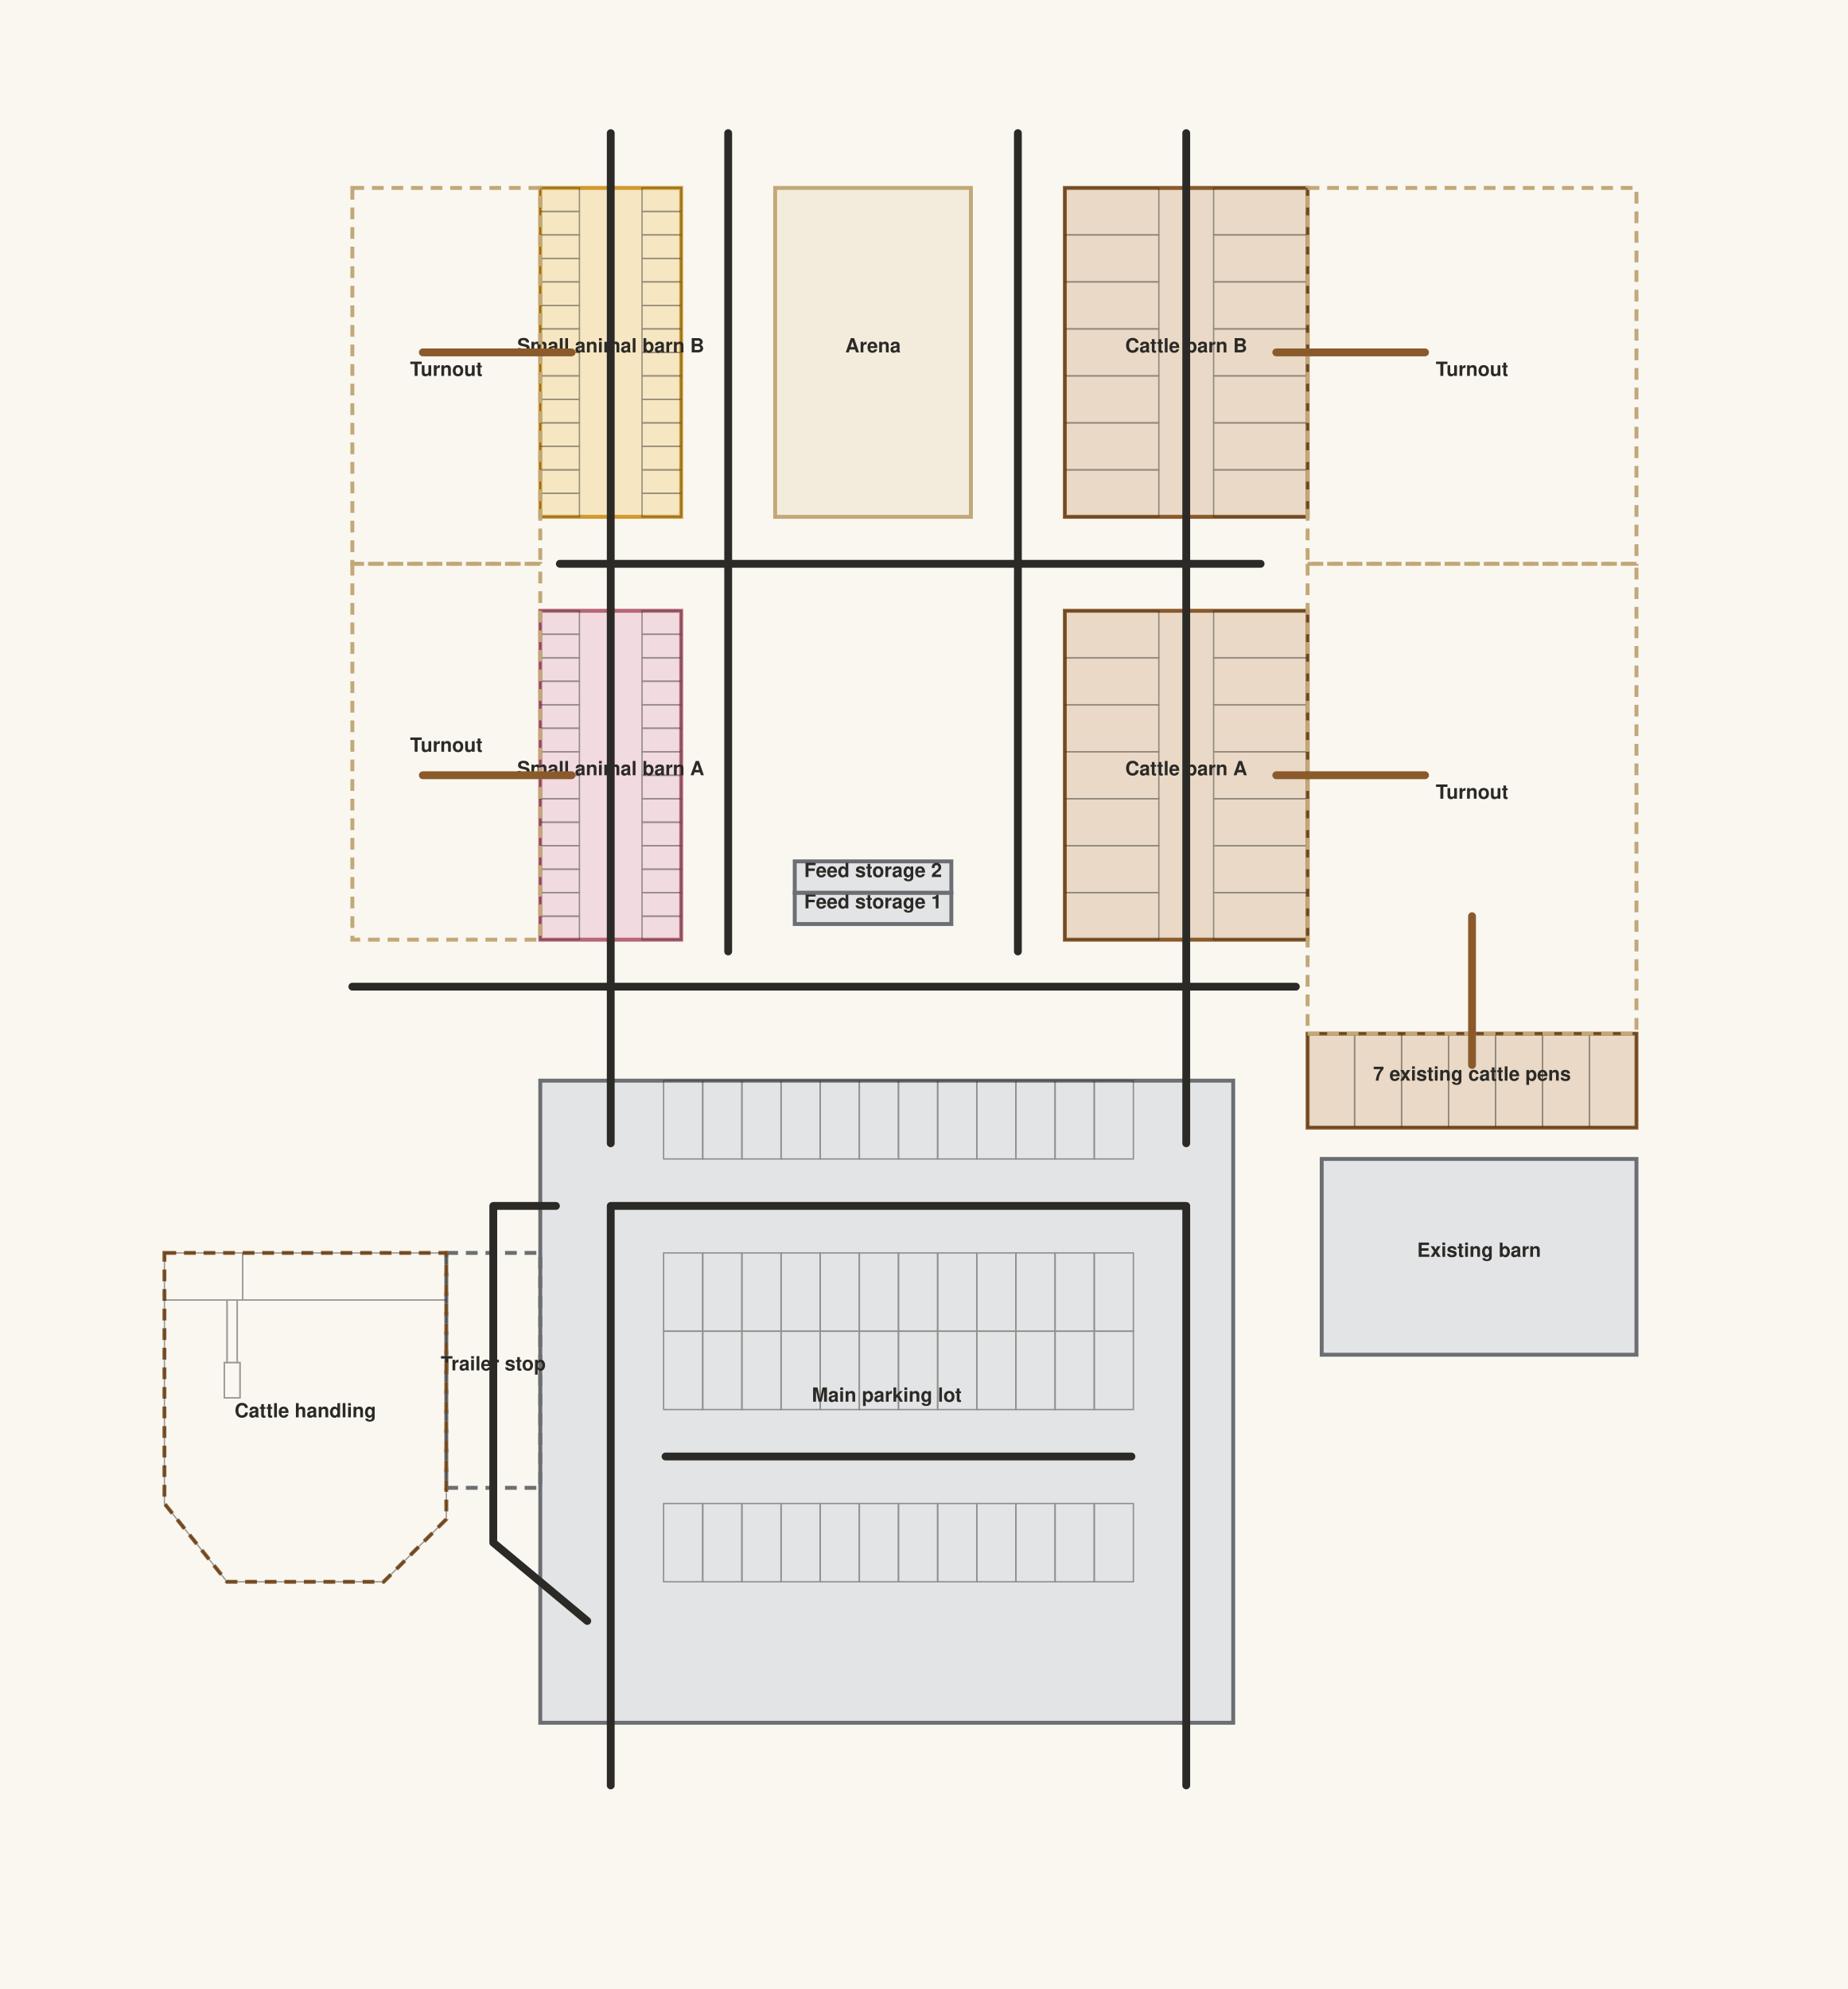
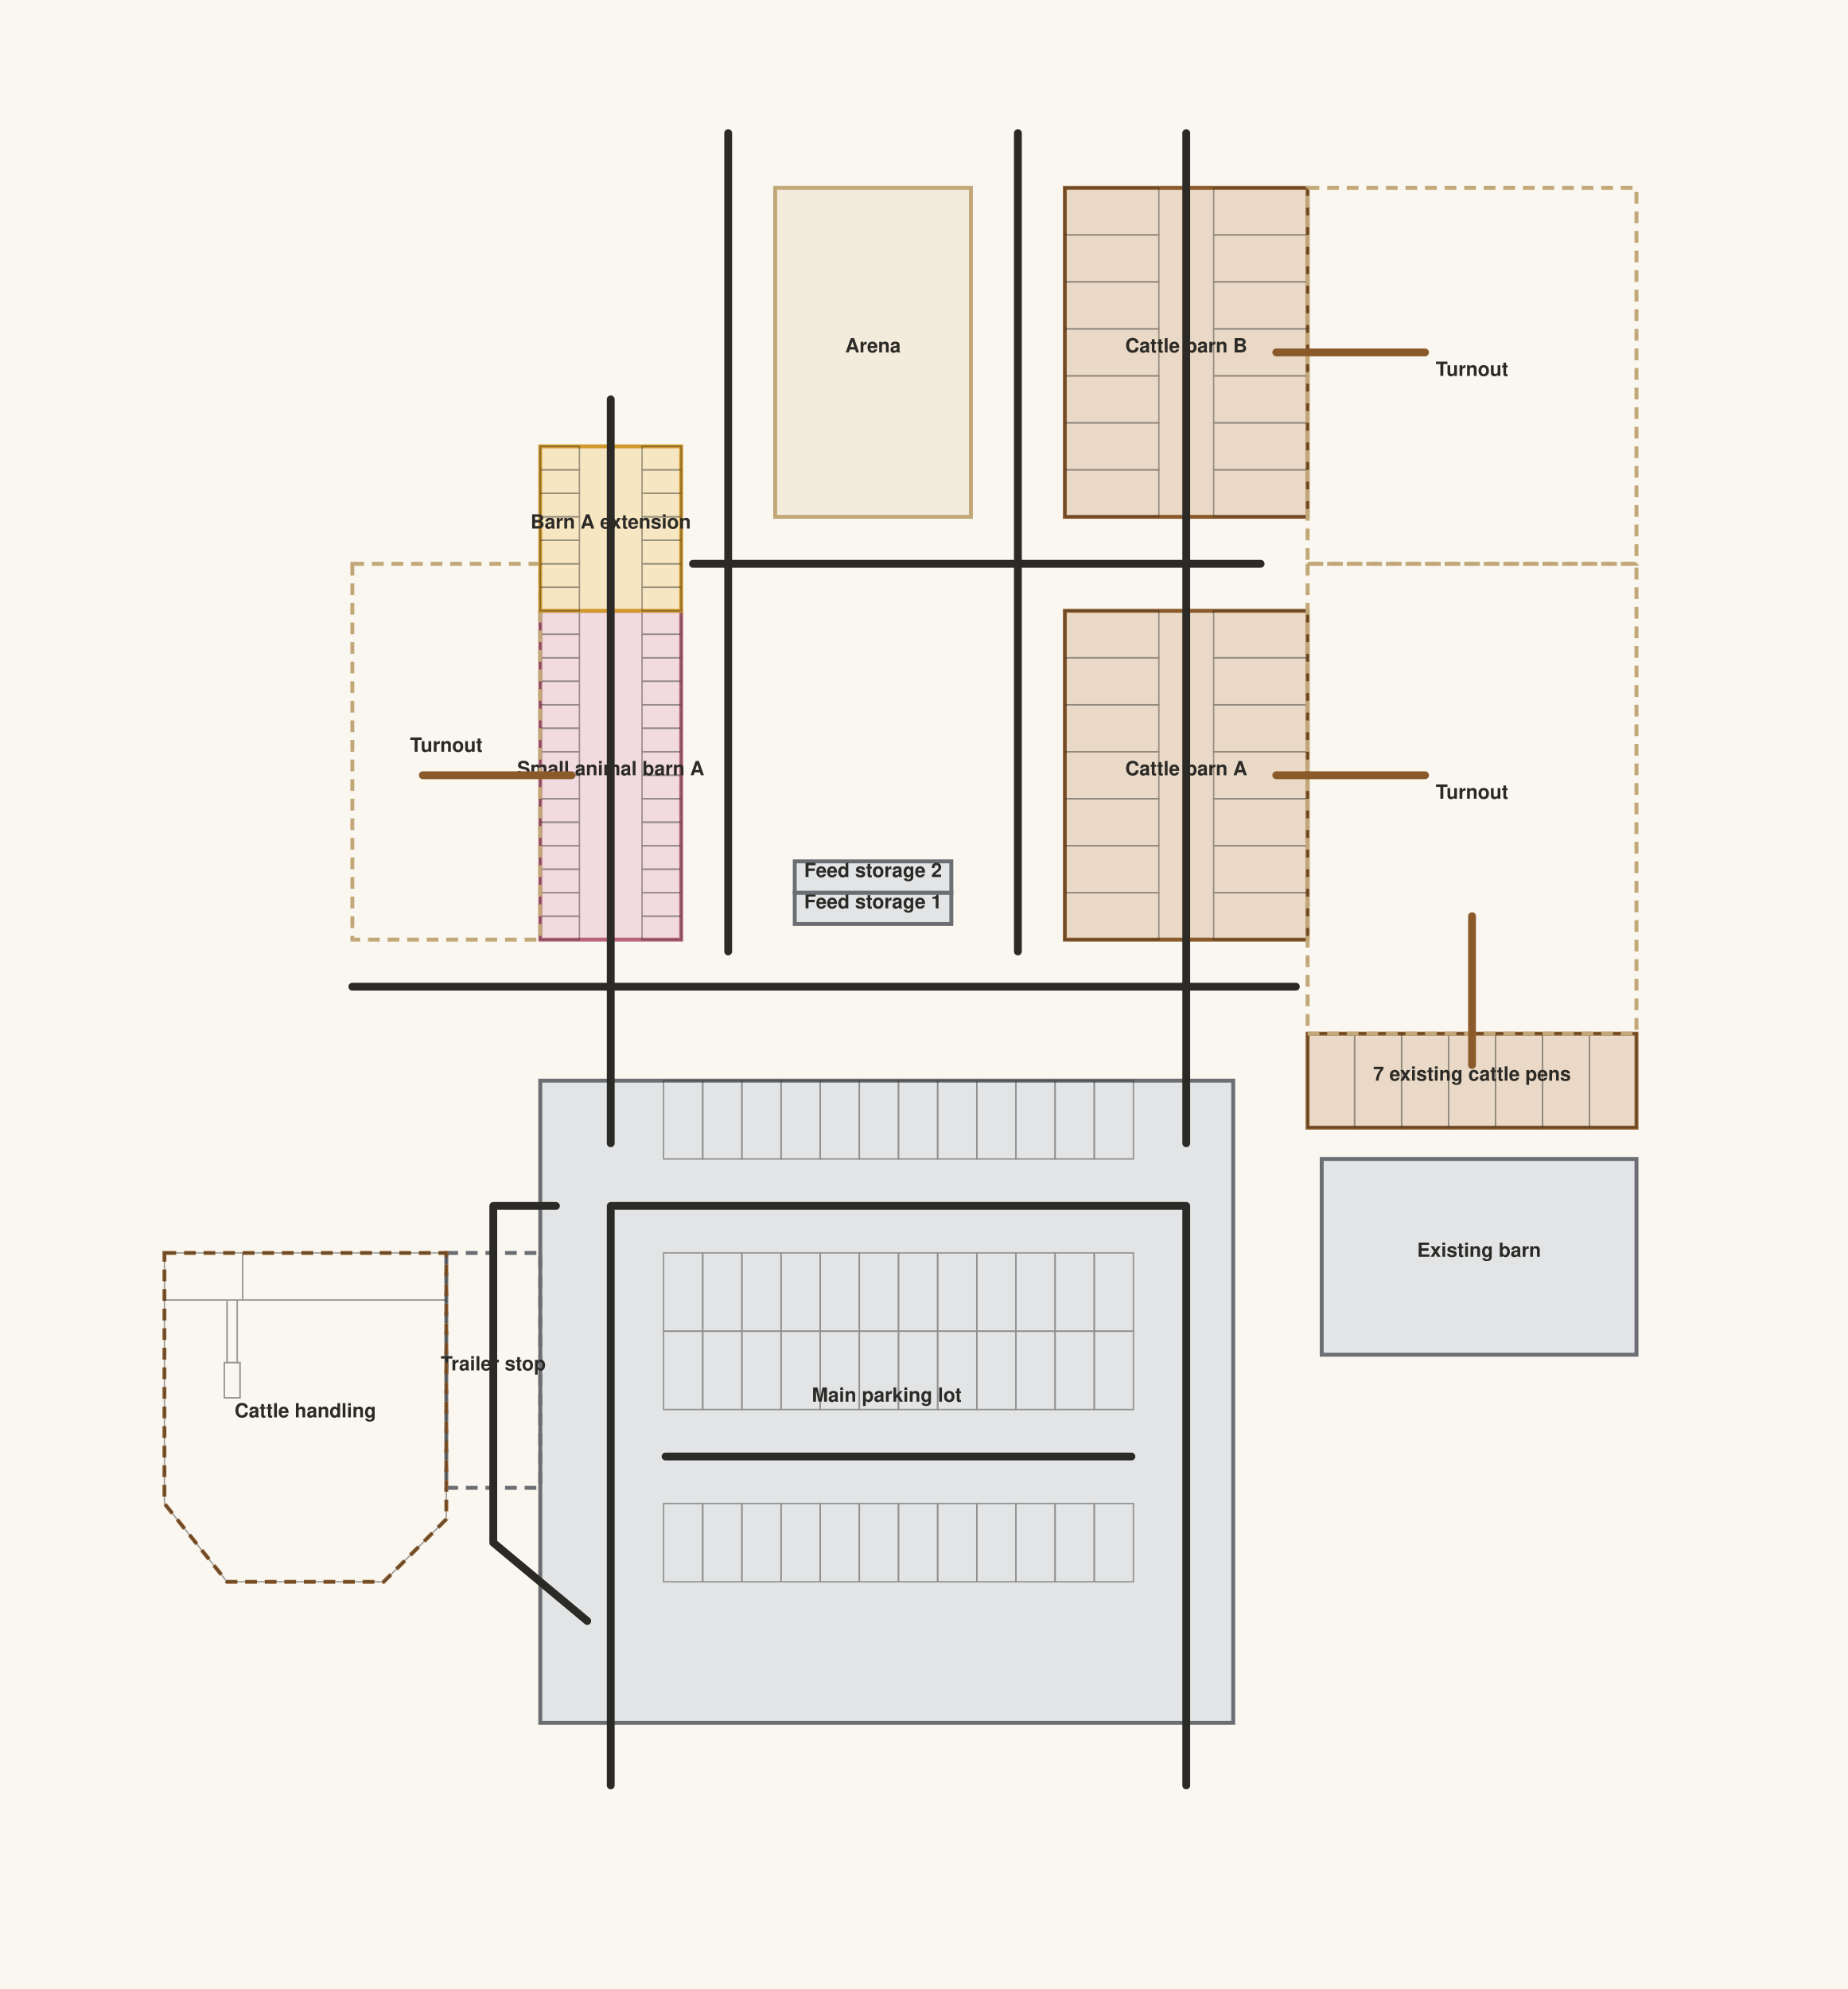
<svg xmlns="http://www.w3.org/2000/svg" viewBox="-138.0 -48 472.0 508" font-family="Avenir Next,Helvetica,Arial,sans-serif">
  <rect x="-138.0" y="-48" width="472.0" height="508" fill="#FAF7F0" />
  <g id="level-1">
    <g id="existing-barn">
      <rect x="199.6" y="248" width="80.4" height="50" fill="#E3E4E5" stroke="#6B6F73" stroke-width="1" />
      <text x="239.8" y="273.0" text-anchor="middle" font-size="5" font-weight="700" fill="#2B2A26">Existing barn</text>
    </g>
    <g id="existing-pens">
      <rect x="196" y="216" width="84" height="24" fill="#E9D9C6" stroke="#8B5A2B" stroke-width="1" />
      <g fill="none" stroke="#2B2A26" stroke-width=".35" opacity=".45">
        <rect x="196" y="216" width="12" height="24" />
        <rect x="208" y="216" width="12" height="24" />
        <rect x="220" y="216" width="12" height="24" />
        <rect x="232" y="216" width="12" height="24" />
        <rect x="244" y="216" width="12" height="24" />
        <rect x="256" y="216" width="12" height="24" />
        <rect x="268" y="216" width="12" height="24" />
      </g>
      <text x="238.0" y="228.0" text-anchor="middle" font-size="5" font-weight="700" fill="#2B2A26">7 existing cattle pens</text>
    </g>
    <g id="parking">
      <polygon points="0,228 177.0,228 177.0,392 0,392" fill="#E3E4E5" stroke="#6B6F73" stroke-width="1" />
      <g fill="none" stroke="#2B2A26" stroke-width=".35" opacity=".45">
        <rect x="31.5" y="228" width="10" height="20" />
        <rect x="41.5" y="228" width="10" height="20" />
        <rect x="51.5" y="228" width="10" height="20" />
        <rect x="61.5" y="228" width="10" height="20" />
        <rect x="71.5" y="228" width="10" height="20" />
        <rect x="81.5" y="228" width="10" height="20" />
        <rect x="91.5" y="228" width="10" height="20" />
        <rect x="101.5" y="228" width="10" height="20" />
        <rect x="111.5" y="228" width="10" height="20" />
        <rect x="121.5" y="228" width="10" height="20" />
        <rect x="131.5" y="228" width="10" height="20" />
        <rect x="141.5" y="228" width="10" height="20" />
        <rect x="31.5" y="272" width="10" height="20" />
        <rect x="41.5" y="272" width="10" height="20" />
        <rect x="51.5" y="272" width="10" height="20" />
        <rect x="61.5" y="272" width="10" height="20" />
        <rect x="71.5" y="272" width="10" height="20" />
        <rect x="81.5" y="272" width="10" height="20" />
        <rect x="91.5" y="272" width="10" height="20" />
        <rect x="101.5" y="272" width="10" height="20" />
        <rect x="111.5" y="272" width="10" height="20" />
        <rect x="121.5" y="272" width="10" height="20" />
        <rect x="131.5" y="272" width="10" height="20" />
        <rect x="141.5" y="272" width="10" height="20" />
        <rect x="31.5" y="292" width="10" height="20" />
        <rect x="41.5" y="292" width="10" height="20" />
        <rect x="51.5" y="292" width="10" height="20" />
        <rect x="61.5" y="292" width="10" height="20" />
        <rect x="71.5" y="292" width="10" height="20" />
        <rect x="81.5" y="292" width="10" height="20" />
        <rect x="91.5" y="292" width="10" height="20" />
        <rect x="101.5" y="292" width="10" height="20" />
        <rect x="111.5" y="292" width="10" height="20" />
        <rect x="121.5" y="292" width="10" height="20" />
        <rect x="131.5" y="292" width="10" height="20" />
        <rect x="141.5" y="292" width="10" height="20" />
        <rect x="31.5" y="336" width="10" height="20" />
        <rect x="41.5" y="336" width="10" height="20" />
        <rect x="51.5" y="336" width="10" height="20" />
        <rect x="61.5" y="336" width="10" height="20" />
        <rect x="71.5" y="336" width="10" height="20" />
        <rect x="81.5" y="336" width="10" height="20" />
        <rect x="91.5" y="336" width="10" height="20" />
        <rect x="101.5" y="336" width="10" height="20" />
        <rect x="111.5" y="336" width="10" height="20" />
        <rect x="121.5" y="336" width="10" height="20" />
        <rect x="131.5" y="336" width="10" height="20" />
        <rect x="141.5" y="336" width="10" height="20" />
      </g>
      <text x="88.5" y="310.0" text-anchor="middle" font-size="5" font-weight="700" fill="#2B2A26">Main parking lot</text>
    </g>
    <g id="trailer-stop">
      <rect x="-24.0" y="272" width="24" height="60" fill="none" stroke="#6B6F73" stroke-width="1" stroke-dasharray="3 2" />
      <text x="-12.0" y="302.0" text-anchor="middle" font-size="5" font-weight="700" fill="#2B2A26">Trailer stop</text>
    </g>
    <g id="handling">
      <polygon points="-96.0,272 -24.0,272 -24.0,340 -40.0,356 -80.0,356 -96.0,336" fill="none" stroke="#8B5A2B" stroke-width="1" stroke-dasharray="3 2" />
      <g fill="none" stroke="#2B2A26" stroke-width=".35" opacity=".45">
        <polygon points="-96.0,284 -80.0,284 -80.0,300 -80.7,300 -80.7,309 -76.7,309 -76.7,300 -77.4,300 -77.4,284 -24.0,284 -24.0,340 -40.0,356 -80.0,356 -96.0,336" />
        <rect x="-76.0" y="272" width="52" height="12" />
        <rect x="-96.0" y="272" width="20" height="12" />
        <rect x="-80.0" y="284" width="2.6" height="16" />
        <rect x="-80.7" y="300" width="4" height="9" />
      </g>
      <text x="-60.0" y="314.0" text-anchor="middle" font-size="5" font-weight="700" fill="#2B2A26">Cattle handling</text>
    </g>
  </g>
  <g id="level-2">
    <g id="cattle-a">
      <rect x="134" y="108" width="62" height="84" fill="#E9D9C6" stroke="#8B5A2B" stroke-width="1" />
      <g fill="none" stroke="#2B2A26" stroke-width=".35" opacity=".45">
        <rect x="134" y="108" width="24" height="12" />
        <rect x="134" y="120" width="24" height="12" />
        <rect x="134" y="132" width="24" height="12" />
        <rect x="134" y="144" width="24" height="12" />
        <rect x="134" y="156" width="24" height="12" />
        <rect x="134" y="168" width="24" height="12" />
        <rect x="134" y="180" width="24" height="12" />
        <rect x="172" y="108" width="24" height="12" />
        <rect x="172" y="120" width="24" height="12" />
        <rect x="172" y="132" width="24" height="12" />
        <rect x="172" y="144" width="24" height="12" />
        <rect x="172" y="156" width="24" height="12" />
        <rect x="172" y="168" width="24" height="12" />
        <rect x="172" y="180" width="24" height="12" />
      </g>
      <text x="165.0" y="150.0" text-anchor="middle" font-size="5" font-weight="700" fill="#2B2A26">Cattle barn A</text>
    </g>
    <g id="small-a">
      <rect x="0" y="108" width="36" height="84" fill="#F1DAE0" stroke="#B8657A" stroke-width="1" />
      <g fill="none" stroke="#2B2A26" stroke-width=".35" opacity=".45">
        <rect x="0" y="108" width="10" height="6" />
        <rect x="0" y="114" width="10" height="6" />
        <rect x="0" y="120" width="10" height="6" />
        <rect x="0" y="126" width="10" height="6" />
        <rect x="0" y="132" width="10" height="6" />
        <rect x="0" y="138" width="10" height="6" />
        <rect x="0" y="144" width="10" height="6" />
        <rect x="0" y="150" width="10" height="6" />
        <rect x="0" y="156" width="10" height="6" />
        <rect x="0" y="162" width="10" height="6" />
        <rect x="0" y="168" width="10" height="6" />
        <rect x="0" y="174" width="10" height="6" />
        <rect x="0" y="180" width="10" height="6" />
        <rect x="0" y="186" width="10" height="6" />
        <rect x="26" y="108" width="10" height="6" />
        <rect x="26" y="114" width="10" height="6" />
        <rect x="26" y="120" width="10" height="6" />
        <rect x="26" y="126" width="10" height="6" />
        <rect x="26" y="132" width="10" height="6" />
        <rect x="26" y="138" width="10" height="6" />
        <rect x="26" y="144" width="10" height="6" />
        <rect x="26" y="150" width="10" height="6" />
        <rect x="26" y="156" width="10" height="6" />
        <rect x="26" y="162" width="10" height="6" />
        <rect x="26" y="168" width="10" height="6" />
        <rect x="26" y="174" width="10" height="6" />
        <rect x="26" y="180" width="10" height="6" />
        <rect x="26" y="186" width="10" height="6" />
      </g>
      <text x="18.0" y="150.0" text-anchor="middle" font-size="5" font-weight="700" fill="#2B2A26">Small animal barn A</text>
    </g>
    <g id="feed-1">
      <rect x="65" y="180" width="40" height="8" fill="#E3E4E5" stroke="#6B6F73" stroke-width="1" />
      <text x="85.0" y="184.0" text-anchor="middle" font-size="5" font-weight="700" fill="#2B2A26">Feed storage 1</text>
    </g>
    <g id="turnout-cattle-a">
      <rect x="196" y="96.0" width="84" height="120.0" fill="none" stroke="#C2A878" stroke-width="1" stroke-dasharray="3 2" />
      <text x="238.0" y="156.0" text-anchor="middle" font-size="5" font-weight="700" fill="#2B2A26">Turnout</text>
    </g>
    <g id="turnout-small-a">
      <rect x="-48" y="96.0" width="48" height="96.0" fill="none" stroke="#C2A878" stroke-width="1" stroke-dasharray="3 2" />
      <text x="-24.0" y="144.0" text-anchor="middle" font-size="5" font-weight="700" fill="#2B2A26">Turnout</text>
    </g>
  </g>
  <g id="level-3">
    <g id="cattle-b">
      <rect x="134" y="0" width="62" height="84" fill="#E9D9C6" stroke="#8B5A2B" stroke-width="1" />
      <g fill="none" stroke="#2B2A26" stroke-width=".35" opacity=".45">
        <rect x="134" y="0" width="24" height="12" />
        <rect x="134" y="12" width="24" height="12" />
        <rect x="134" y="24" width="24" height="12" />
        <rect x="134" y="36" width="24" height="12" />
        <rect x="134" y="48" width="24" height="12" />
        <rect x="134" y="60" width="24" height="12" />
        <rect x="134" y="72" width="24" height="12" />
        <rect x="172" y="0" width="24" height="12" />
        <rect x="172" y="12" width="24" height="12" />
        <rect x="172" y="24" width="24" height="12" />
        <rect x="172" y="36" width="24" height="12" />
        <rect x="172" y="48" width="24" height="12" />
        <rect x="172" y="60" width="24" height="12" />
        <rect x="172" y="72" width="24" height="12" />
      </g>
      <text x="165.0" y="42.0" text-anchor="middle" font-size="5" font-weight="700" fill="#2B2A26">Cattle barn B</text>
    </g>
    <g id="small-b">
-       <rect x="0" y="0" width="36" height="84" fill="#F6E6C2" stroke="#D19A2E" stroke-width="1" />
-       <g fill="none" stroke="#2B2A26" stroke-width=".35" opacity=".45">
-         <rect x="0" y="0" width="10" height="6" />
-         <rect x="0" y="6" width="10" height="6" />
-         <rect x="0" y="12" width="10" height="6" />
-         <rect x="0" y="18" width="10" height="6" />
-         <rect x="0" y="24" width="10" height="6" />
-         <rect x="0" y="30" width="10" height="6" />
-         <rect x="0" y="36" width="10" height="6" />
-         <rect x="0" y="42" width="10" height="6" />
-         <rect x="0" y="48" width="10" height="6" />
-         <rect x="0" y="54" width="10" height="6" />
-         <rect x="0" y="60" width="10" height="6" />
+       <rect x="0" y="66" width="36" height="42" fill="#F6E6C2" stroke="#D19A2E" stroke-width="1" />
+       <g fill="none" stroke="#2B2A26" stroke-width=".35" opacity=".45">
        <rect x="0" y="66" width="10" height="6" />
        <rect x="0" y="72" width="10" height="6" />
        <rect x="0" y="78" width="10" height="6" />
-         <rect x="26" y="0" width="10" height="6" />
-         <rect x="26" y="6" width="10" height="6" />
-         <rect x="26" y="12" width="10" height="6" />
-         <rect x="26" y="18" width="10" height="6" />
-         <rect x="26" y="24" width="10" height="6" />
-         <rect x="26" y="30" width="10" height="6" />
-         <rect x="26" y="36" width="10" height="6" />
-         <rect x="26" y="42" width="10" height="6" />
-         <rect x="26" y="48" width="10" height="6" />
-         <rect x="26" y="54" width="10" height="6" />
-         <rect x="26" y="60" width="10" height="6" />
+         <rect x="0" y="84" width="10" height="6" />
+         <rect x="0" y="90" width="10" height="6" />
+         <rect x="0" y="96" width="10" height="6" />
+         <rect x="0" y="102" width="10" height="6" />
        <rect x="26" y="66" width="10" height="6" />
        <rect x="26" y="72" width="10" height="6" />
        <rect x="26" y="78" width="10" height="6" />
-       </g>
-       <text x="18.0" y="42.0" text-anchor="middle" font-size="5" font-weight="700" fill="#2B2A26">Small animal barn B</text>
+         <rect x="26" y="84" width="10" height="6" />
+         <rect x="26" y="90" width="10" height="6" />
+         <rect x="26" y="96" width="10" height="6" />
+         <rect x="26" y="102" width="10" height="6" />
+       </g>
+       <text x="18.0" y="87.0" text-anchor="middle" font-size="5" font-weight="700" fill="#2B2A26">Barn A extension</text>
    </g>
    <g id="arena">
      <rect x="60" y="0" width="50" height="84" fill="#F3ECDD" stroke="#C2A878" stroke-width="1" />
      <text x="85.0" y="42.0" text-anchor="middle" font-size="5" font-weight="700" fill="#2B2A26">Arena</text>
    </g>
    <g id="feed-2">
      <rect x="65" y="172" width="40" height="8" fill="#E3E4E5" stroke="#6B6F73" stroke-width="1" />
      <text x="85.0" y="176.0" text-anchor="middle" font-size="5" font-weight="700" fill="#2B2A26">Feed storage 2</text>
    </g>
    <g id="turnout-cattle-b">
      <rect x="196" y="0" width="84" height="96.0" fill="none" stroke="#C2A878" stroke-width="1" stroke-dasharray="3 2" />
      <text x="238.0" y="48.0" text-anchor="middle" font-size="5" font-weight="700" fill="#2B2A26">Turnout</text>
-     </g>
-     <g id="turnout-small-b">
-       <rect x="-48" y="0" width="48" height="96.0" fill="none" stroke="#C2A878" stroke-width="1" stroke-dasharray="3 2" />
-       <text x="-24.0" y="48.0" text-anchor="middle" font-size="5" font-weight="700" fill="#2B2A26">Turnout</text>
    </g>
  </g>
  <g id="drives" />
  <g id="circulation">
    <polyline id="lane-west" points="48.0,-14 48.0,195" fill="none" stroke="#2B2A26" stroke-width="2" stroke-linecap="round" stroke-linejoin="round" />
    <polyline id="lane-east" points="122.0,-14 122.0,195" fill="none" stroke="#2B2A26" stroke-width="2" stroke-linecap="round" stroke-linejoin="round" />
    <polyline id="drive-cross" points="-48,204.0 193,204.0" fill="none" stroke="#2B2A26" stroke-width="2" stroke-linecap="round" stroke-linejoin="round" />
-     <polyline id="lane-mid" points="5,96.0 184,96.0" fill="none" stroke="#2B2A26" stroke-width="2" stroke-linecap="round" stroke-linejoin="round" />
+     <polyline id="lane-mid" points="39,96.0 184,96.0" fill="none" stroke="#2B2A26" stroke-width="2" stroke-linecap="round" stroke-linejoin="round" />
    <polyline id="aisle-cattle" points="165.0,-14 165.0,244" fill="none" stroke="#2B2A26" stroke-width="2" stroke-linecap="round" stroke-linejoin="round" />
-     <polyline id="aisle-small" points="18.0,-14 18.0,244" fill="none" stroke="#2B2A26" stroke-width="2" stroke-linecap="round" stroke-linejoin="round" />
+     <polyline id="aisle-small" points="18.0,54 18.0,244" fill="none" stroke="#2B2A26" stroke-width="2" stroke-linecap="round" stroke-linejoin="round" />
    <polyline id="loop-parking" points="165.0,408 165.0,260 18.0,260 18.0,408" fill="none" stroke="#2B2A26" stroke-width="2" stroke-linecap="round" stroke-linejoin="round" />
    <polyline id="loop-mid" points="151.0,324 32.0,324" fill="none" stroke="#2B2A26" stroke-width="2" stroke-linecap="round" stroke-linejoin="round" />
    <polyline id="trailers" points="4.0,260 -12.0,260 -12.0,346 12.0,366" fill="none" stroke="#2B2A26" stroke-width="2" stroke-linecap="round" stroke-linejoin="round" />
    <polyline id="an-cattle-a" points="188,150.0 226,150.0" fill="none" stroke="#8B5A2B" stroke-width="2" stroke-linecap="round" stroke-linejoin="round" />
    <polyline id="an-cattle-b" points="188,42.0 226,42.0" fill="none" stroke="#8B5A2B" stroke-width="2" stroke-linecap="round" stroke-linejoin="round" />
    <polyline id="an-small-a" points="8,150.0 -30,150.0" fill="none" stroke="#8B5A2B" stroke-width="2" stroke-linecap="round" stroke-linejoin="round" />
-     <polyline id="an-small-b" points="8,42.0 -30,42.0" fill="none" stroke="#8B5A2B" stroke-width="2" stroke-linecap="round" stroke-linejoin="round" />
    <polyline id="an-pens" points="238.0,224 238.0,186" fill="none" stroke="#8B5A2B" stroke-width="2" stroke-linecap="round" stroke-linejoin="round" />
  </g>
</svg>
